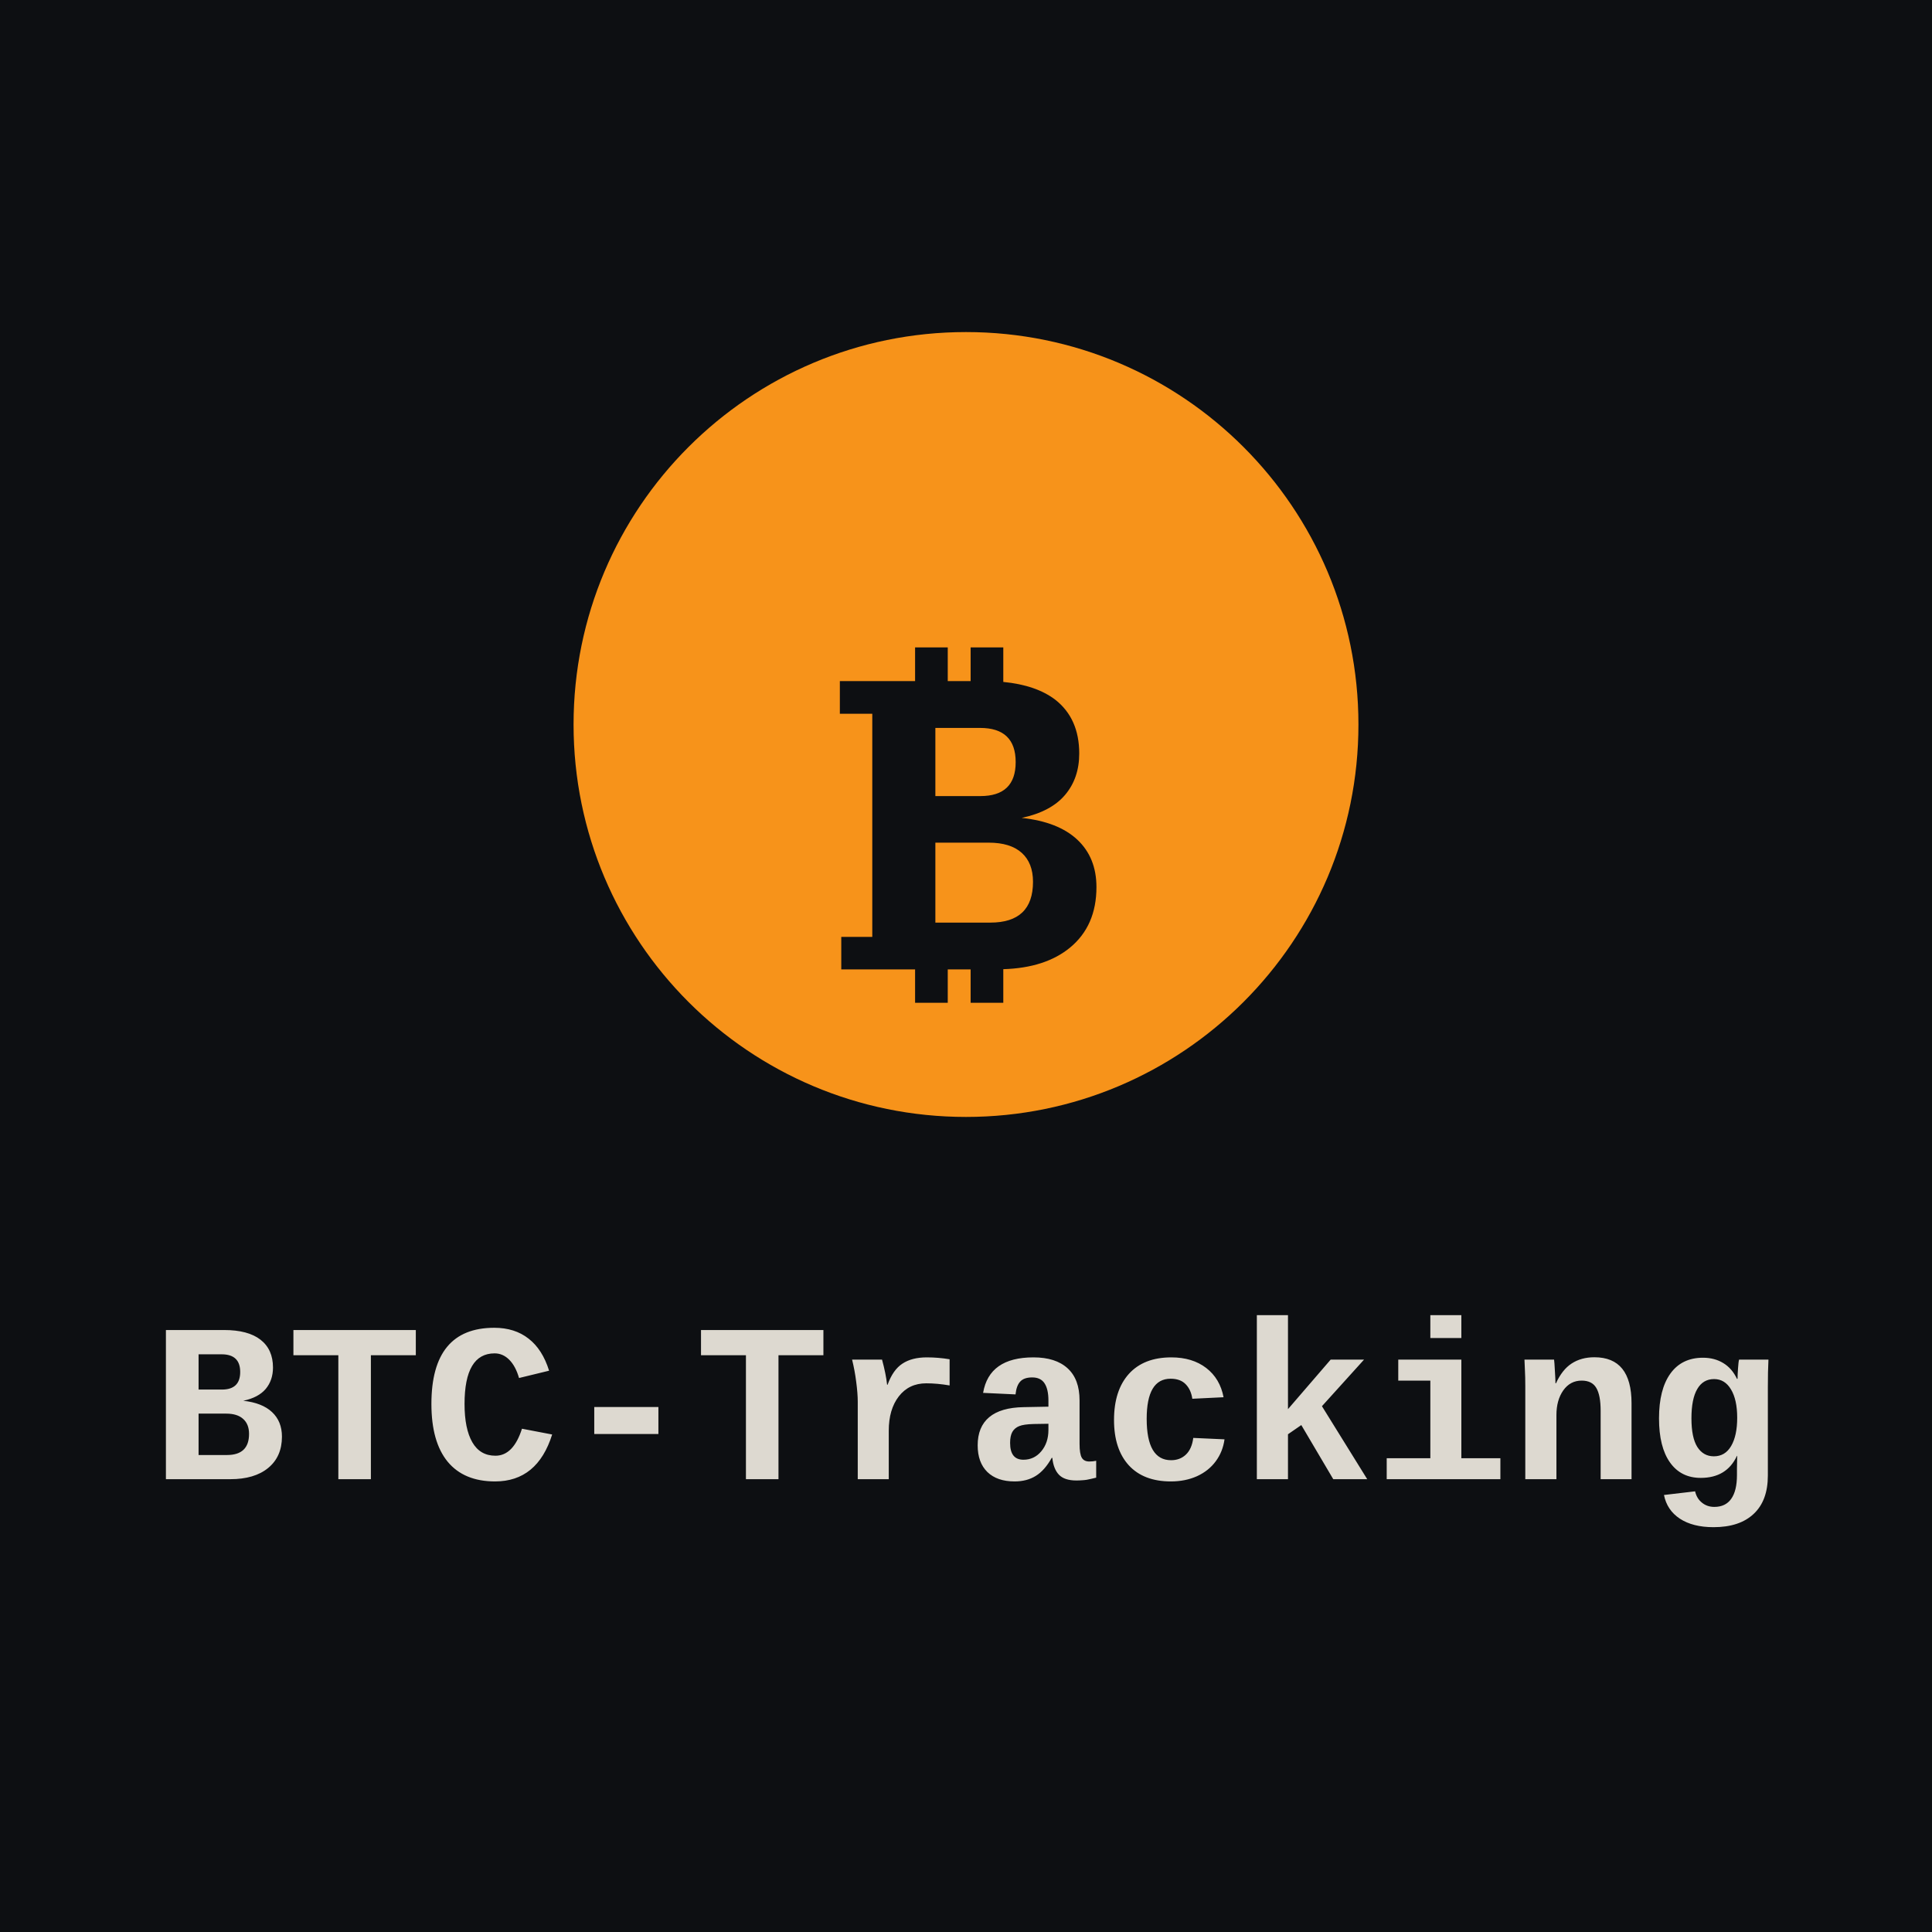
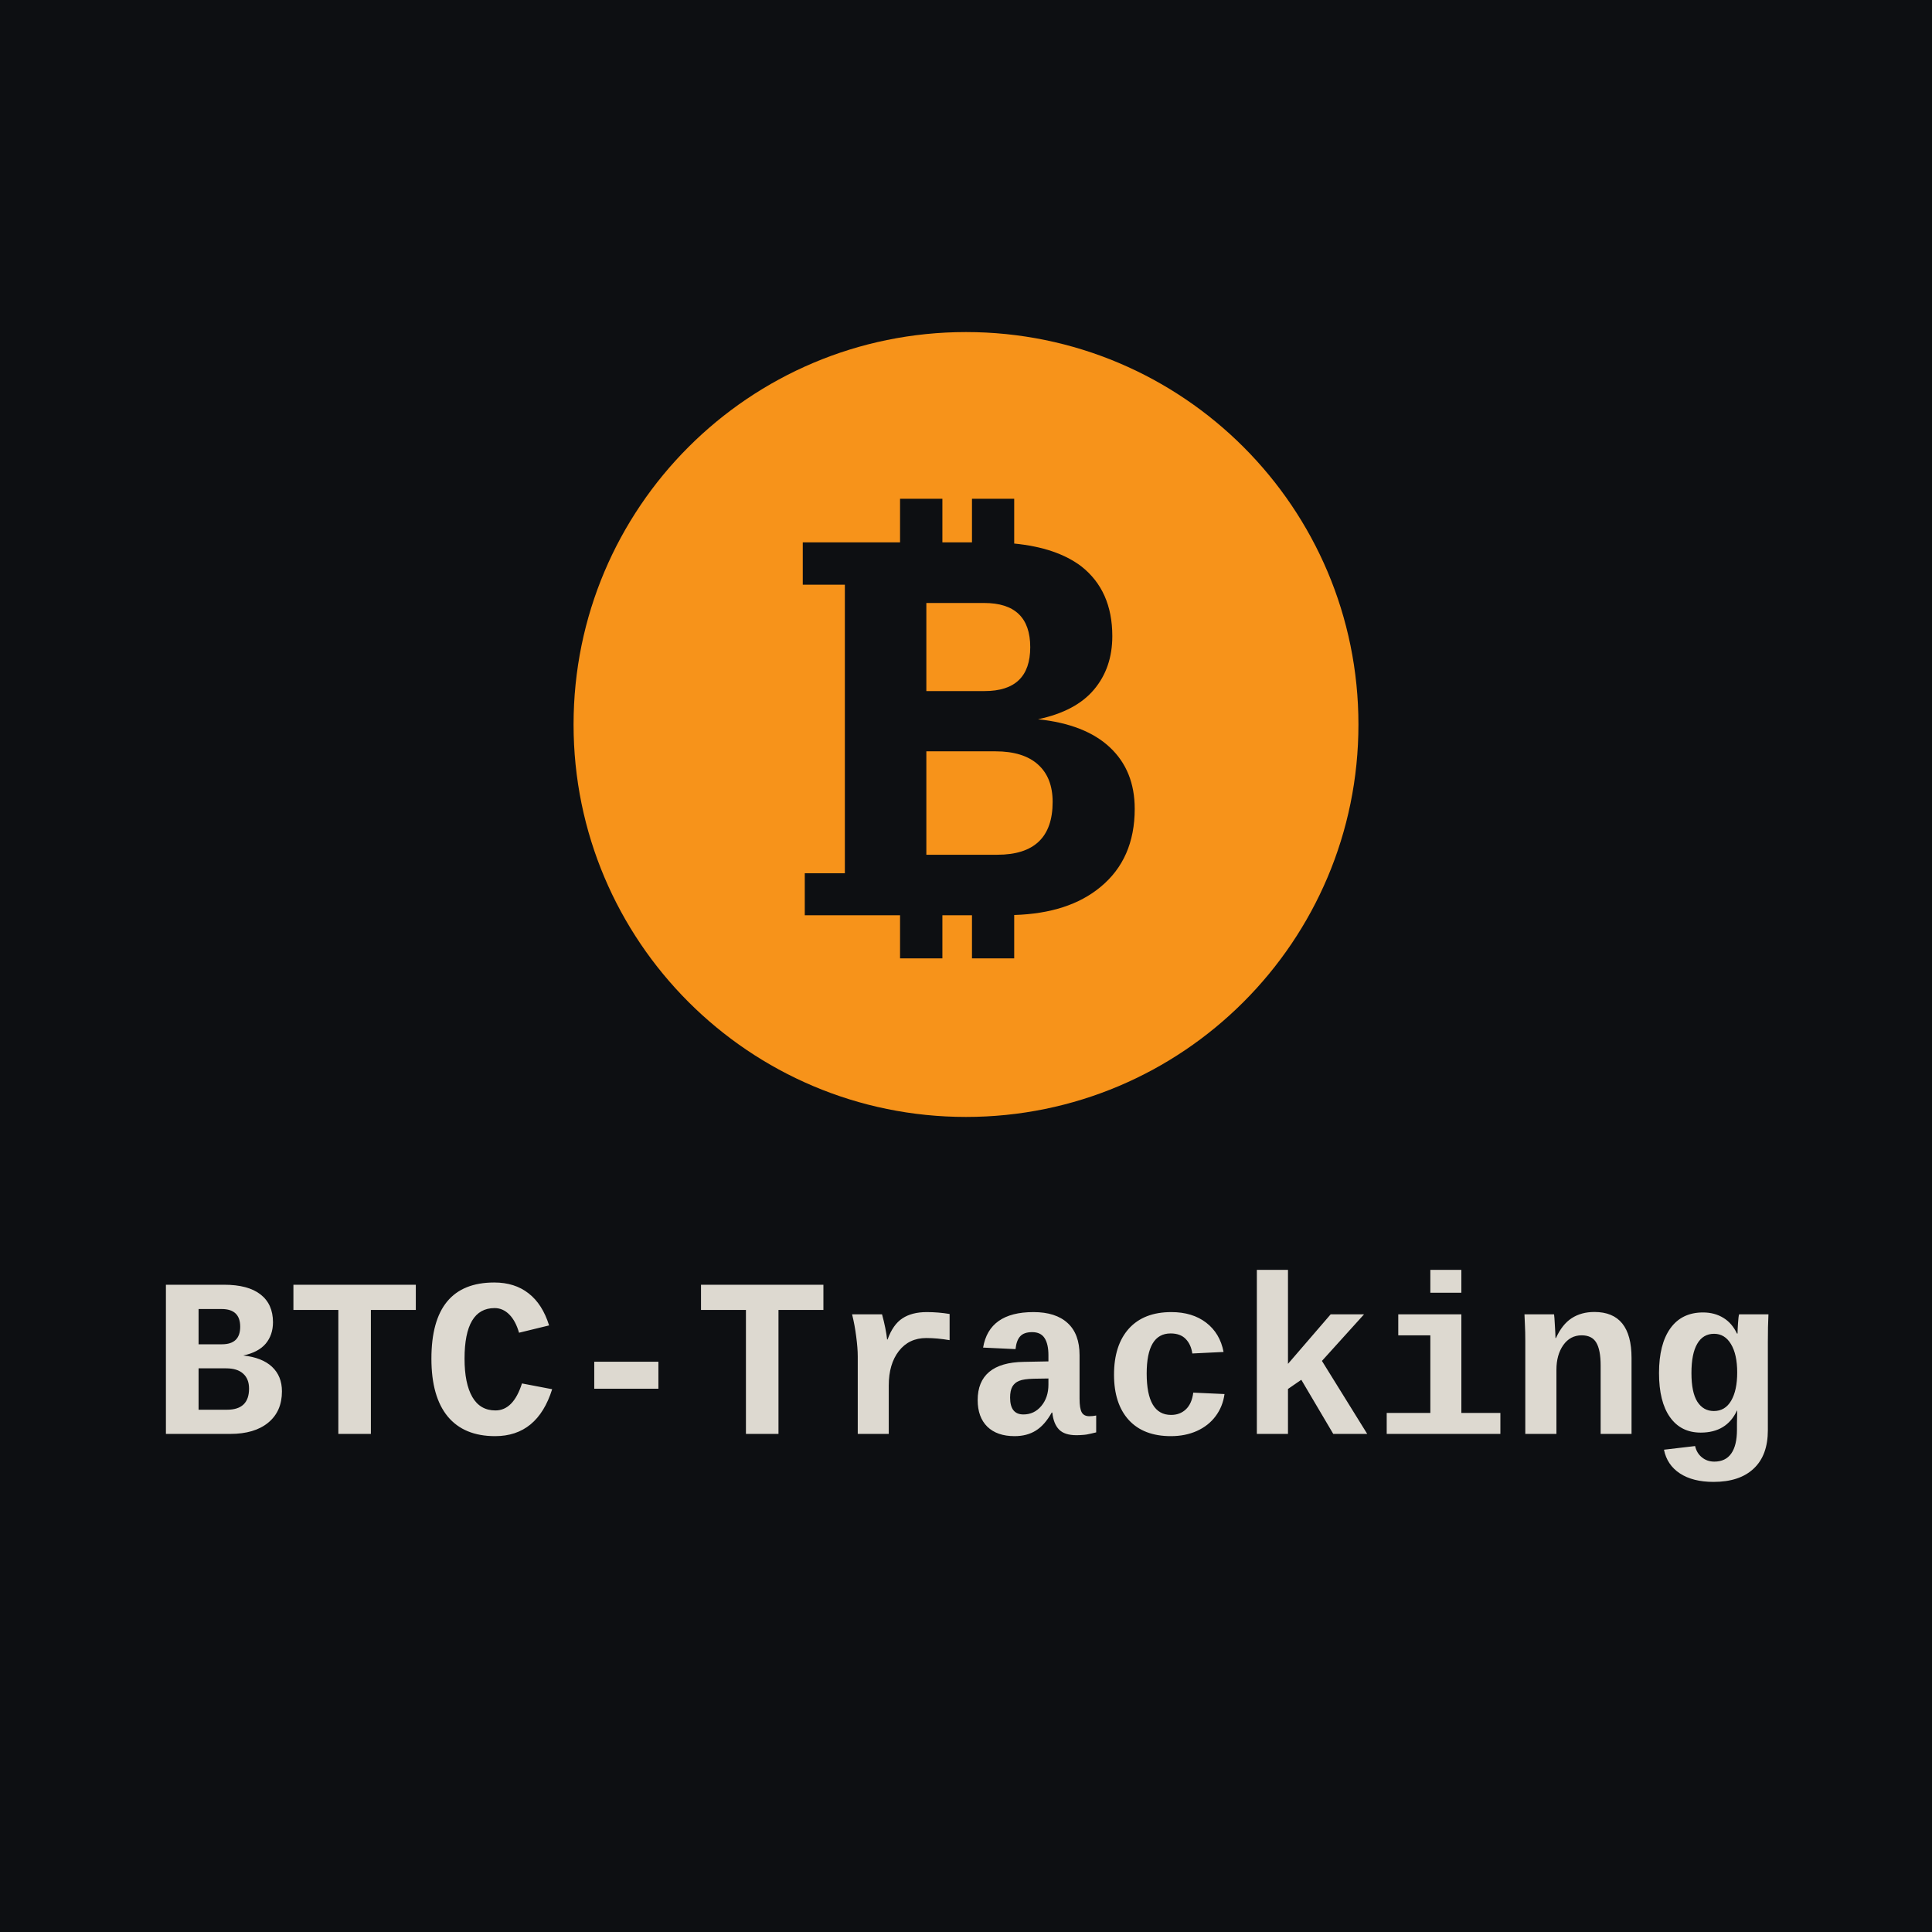
<svg xmlns="http://www.w3.org/2000/svg" viewBox="0 0 256 256" width="256" height="256">
  <rect width="256" height="256" fill="#0d0f12" />
  <circle cx="128" cy="96" r="52" fill="#F7931A" />
-   <text x="128" y="112" font-family="'IBM Plex Mono', 'Courier New', monospace" font-size="58" font-weight="700" fill="#0d0f12" text-anchor="middle" dominant-baseline="middle">₿</text>
-   <text x="128" y="196" font-family="'IBM Plex Mono', 'Courier New', monospace" font-size="30" font-weight="600" fill="#ddd9d0" text-anchor="middle">BTC-Tracking</text>
+   <text x="128" y="100" font-family="'IBM Plex Mono', 'Courier New', monospace" font-size="75" font-weight="700" fill="#0d0f12" text-anchor="middle" dominant-baseline="middle">₿</text>
+   <text x="128" y="190" font-family="'IBM Plex Mono', 'Courier New', monospace" font-size="30" font-weight="600" fill="#ddd9d0" text-anchor="middle">BTC-Tracking</text>
</svg>
